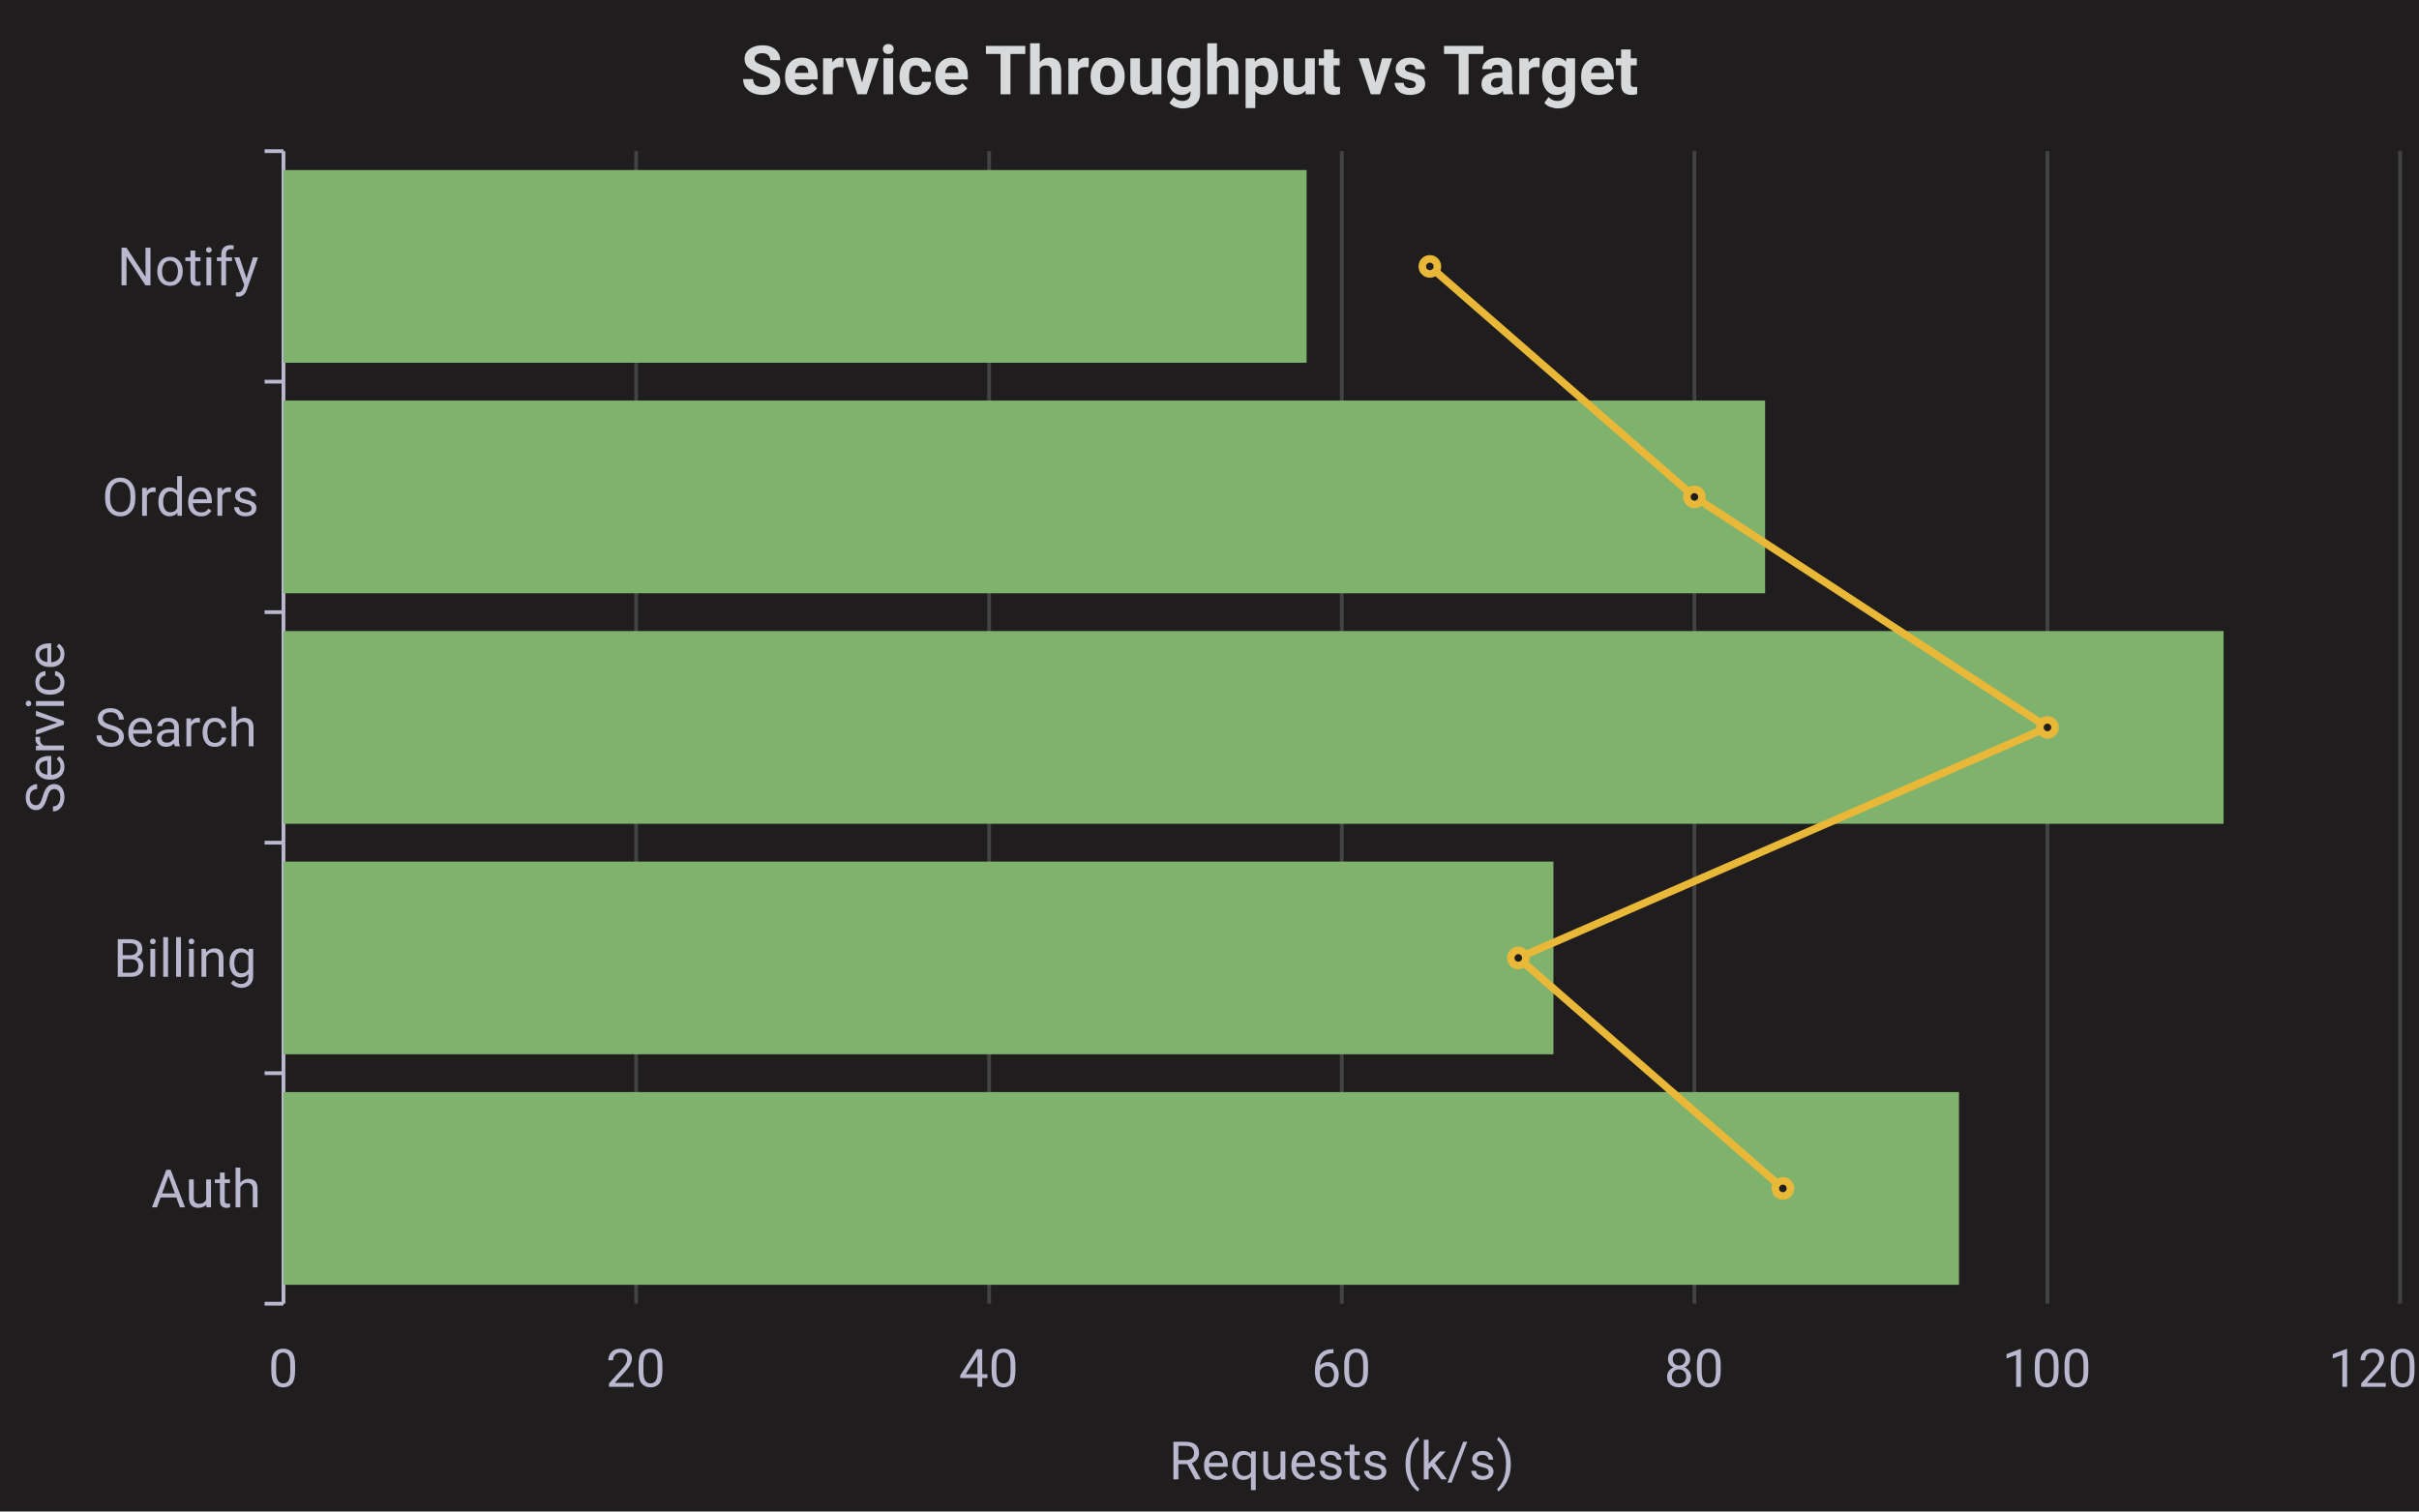
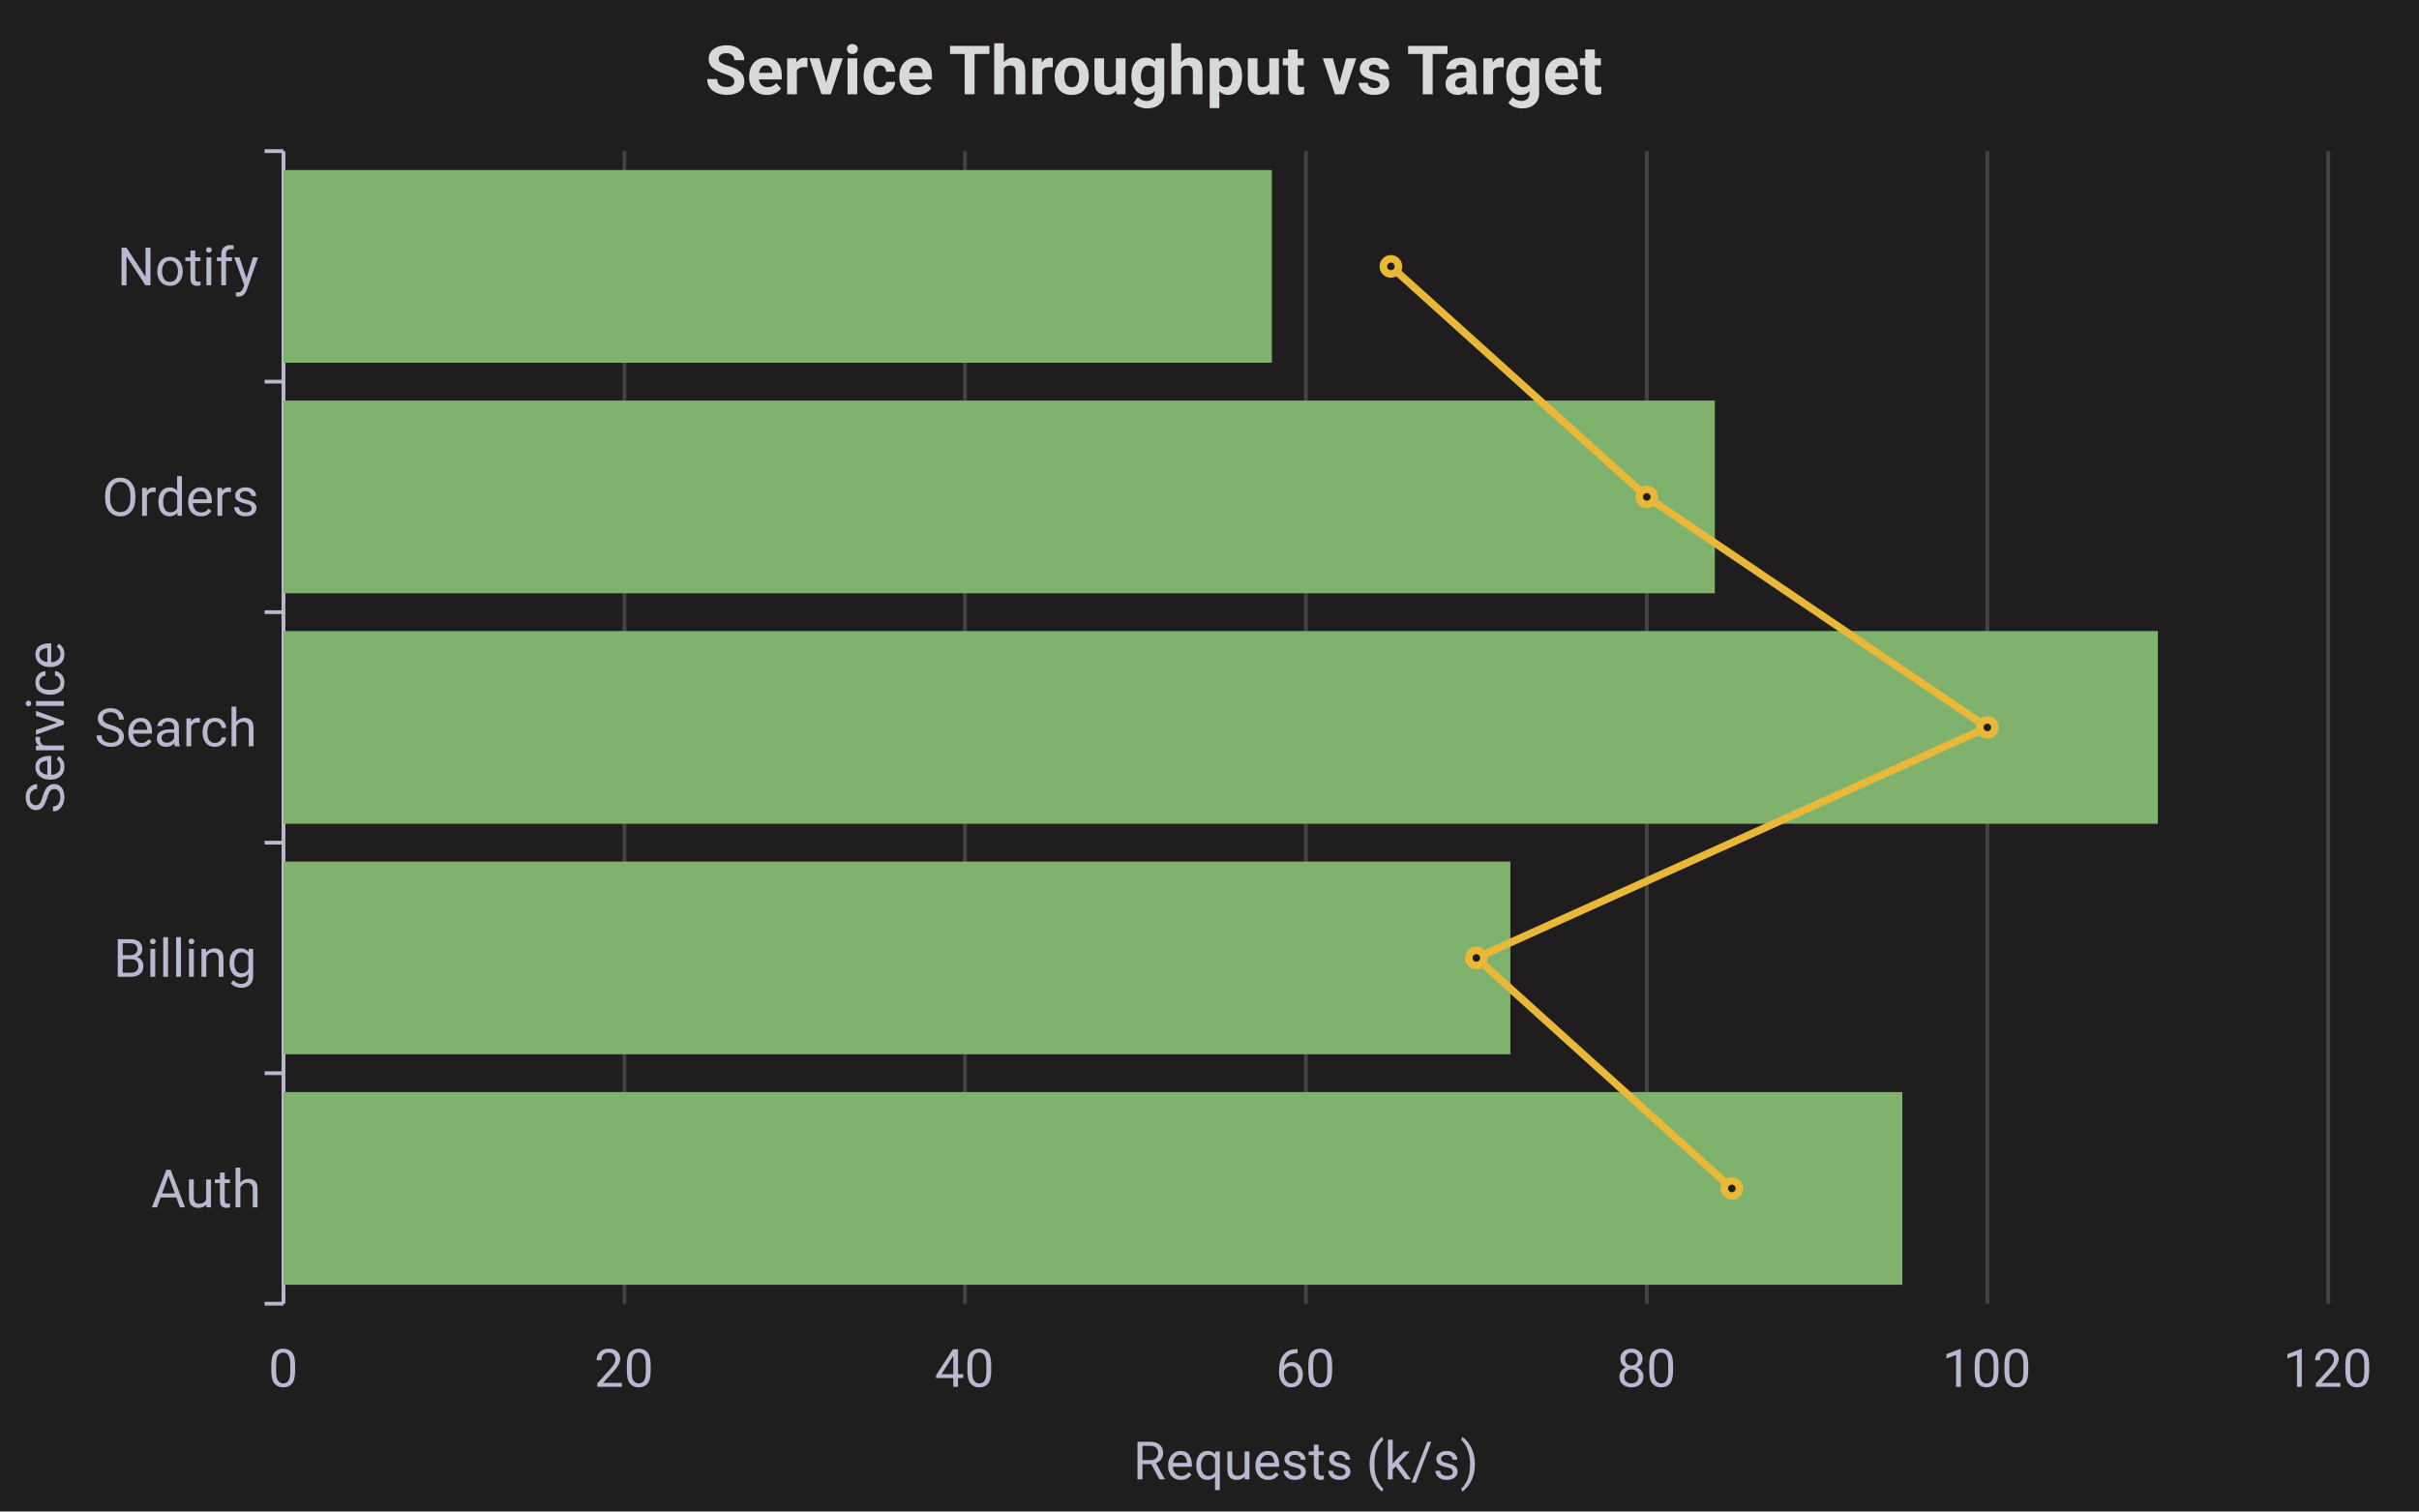
<svg xmlns="http://www.w3.org/2000/svg" width="640" height="400" viewBox="0 0 640 400">
  <rect x="0" y="0" width="640" height="400" fill="#1F1D1D" />
-   <text font-size="18" x="196" y="5" dy="15" font-weight="bold" dominant-baseline="middle" font-family="Roboto" fill="#D8D9DA">
+   <text font-size="18" x="186.5" y="5" dy="15" font-weight="bold" dominant-baseline="middle" font-family="Roboto" fill="#D8D9DA">
Service Throughput vs Target
</text>
  <g>
    <g stroke="#B9B8CE" stroke-width="1">
      <line x1="75" y1="40" x2="75" y2="345" />
      <line x1="75" y1="40" x2="70" y2="40" />
      <line x1="75" y1="101" x2="70" y2="101" />
      <line x1="75" y1="162" x2="70" y2="162" />
      <line x1="75" y1="223" x2="70" y2="223" />
      <line x1="75" y1="284" x2="70" y2="284" />
      <line x1="75" y1="345" x2="70" y2="345" />
    </g>
    <text font-size="14" x="31" y="75.5" font-family="Roboto" fill="#B9B8CE">
Notify
</text>
    <text font-size="14" x="27" y="136.5" font-family="Roboto" fill="#B9B8CE">
Orders
</text>
    <text font-size="14" x="25" y="197.5" font-family="Roboto" fill="#B9B8CE">
Search
</text>
    <text font-size="14" x="30" y="258.5" font-family="Roboto" fill="#B9B8CE">
Billing
</text>
    <text font-size="14" x="40" y="319.5" font-family="Roboto" fill="#B9B8CE">
Auth
</text>
  </g>
-   <text font-size="14" x="355" y="391.5" text-anchor="middle" font-family="Roboto" fill="#B9B8CE">
+   <text font-size="14" x="345.5" y="391.5" text-anchor="middle" font-family="Roboto" fill="#B9B8CE">
Requests (k/s)
</text>
  <text font-size="14" transform="translate(16.9,192.5) rotate(-90)" text-anchor="middle" font-family="Roboto" fill="#B9B8CE">
Service
</text>
  <g>
    <text font-size="14" x="71" y="367" font-family="Roboto" fill="#B9B8CE">
0
</text>
-     <text font-size="14" x="160.3" y="367" font-family="Roboto" fill="#B9B8CE">
+     <text font-size="14" x="157.2" y="367" font-family="Roboto" fill="#B9B8CE">
20
</text>
-     <text font-size="14" x="253.7" y="367" font-family="Roboto" fill="#B9B8CE">
+     <text font-size="14" x="247.3" y="367" font-family="Roboto" fill="#B9B8CE">
40
</text>
-     <text font-size="14" x="347" y="367" font-family="Roboto" fill="#B9B8CE">
+     <text font-size="14" x="337.5" y="367" font-family="Roboto" fill="#B9B8CE">
60
</text>
-     <text font-size="14" x="440.3" y="367" font-family="Roboto" fill="#B9B8CE">
+     <text font-size="14" x="427.7" y="367" font-family="Roboto" fill="#B9B8CE">
80
</text>
-     <text font-size="14" x="529.7" y="367" font-family="Roboto" fill="#B9B8CE">
+     <text font-size="14" x="513.8" y="367" font-family="Roboto" fill="#B9B8CE">
100
</text>
-     <text font-size="14" x="616" y="367" font-family="Roboto" fill="#B9B8CE">
+     <text font-size="14" x="604" y="367" font-family="Roboto" fill="#B9B8CE">
120
</text>
  </g>
  <g stroke="#444343" stroke-width="1">
-     <line x1="168.3" y1="40" x2="168.3" y2="345" />
-     <line x1="261.7" y1="40" x2="261.7" y2="345" />
-     <line x1="355" y1="40" x2="355" y2="345" />
-     <line x1="448.3" y1="40" x2="448.3" y2="345" />
-     <line x1="541.7" y1="40" x2="541.7" y2="345" />
-     <line x1="635" y1="40" x2="635" y2="345" />
+     <line x1="165.2" y1="40" x2="165.2" y2="345" />
+     <line x1="255.3" y1="40" x2="255.3" y2="345" />
+     <line x1="345.5" y1="40" x2="345.5" y2="345" />
+     <line x1="435.7" y1="40" x2="435.7" y2="345" />
+     <line x1="525.8" y1="40" x2="525.8" y2="345" />
+     <line x1="616" y1="40" x2="616" y2="345" />
  </g>
-   <rect x="75" y="289" width="443.3" height="51" fill="#7EB26D" data-series="Bar 1" data-category="Auth" data-value="95" />
-   <rect x="75" y="228" width="336" height="51" fill="#7EB26D" data-series="Bar 1" data-category="Billing" data-value="72" />
-   <rect x="75" y="167" width="513.3" height="51" fill="#7EB26D" data-series="Bar 1" data-category="Search" data-value="110" />
-   <rect x="75" y="106" width="392" height="51" fill="#7EB26D" data-series="Bar 1" data-category="Orders" data-value="84" />
-   <rect x="75" y="45" width="270.7" height="51" fill="#7EB26D" data-series="Bar 1" data-category="Notify" data-value="58" />
+   <rect x="75" y="289" width="428.3" height="51" fill="#7EB26D" data-series="Bar 1" data-category="Auth" data-value="95" />
+   <rect x="75" y="228" width="324.6" height="51" fill="#7EB26D" data-series="Bar 1" data-category="Billing" data-value="72" />
+   <rect x="75" y="167" width="495.9" height="51" fill="#7EB26D" data-series="Bar 1" data-category="Search" data-value="110" />
+   <rect x="75" y="106" width="378.7" height="51" fill="#7EB26D" data-series="Bar 1" data-category="Orders" data-value="84" />
+   <rect x="75" y="45" width="261.5" height="51" fill="#7EB26D" data-series="Bar 1" data-category="Notify" data-value="58" />
  <g>
-     <path d="M 471.7 314.5 L 401.7 253.5 L 541.7 192.5 L 448.3 131.5 L 378.3 70.5" stroke-width="2" fill="none" stroke="#EAB839" />
+     <path d="M 458.2 314.5 L 390.6 253.5 L 525.8 192.5 L 435.7 131.5 L 368 70.5" stroke-width="2" fill="none" stroke="#EAB839" />
    <g stroke-width="2" stroke="#EAB839" fill="#1F1D1D">
-       <circle cx="471.7" cy="314.5" r="2" />
-       <circle cx="401.7" cy="253.5" r="2" />
-       <circle cx="541.7" cy="192.5" r="2" />
-       <circle cx="448.3" cy="131.5" r="2" />
-       <circle cx="378.3" cy="70.5" r="2" />
+       <circle cx="458.2" cy="314.5" r="2" />
+       <circle cx="390.6" cy="253.5" r="2" />
+       <circle cx="525.8" cy="192.5" r="2" />
+       <circle cx="435.7" cy="131.5" r="2" />
+       <circle cx="368" cy="70.5" r="2" />
    </g>
  </g>
</svg>
